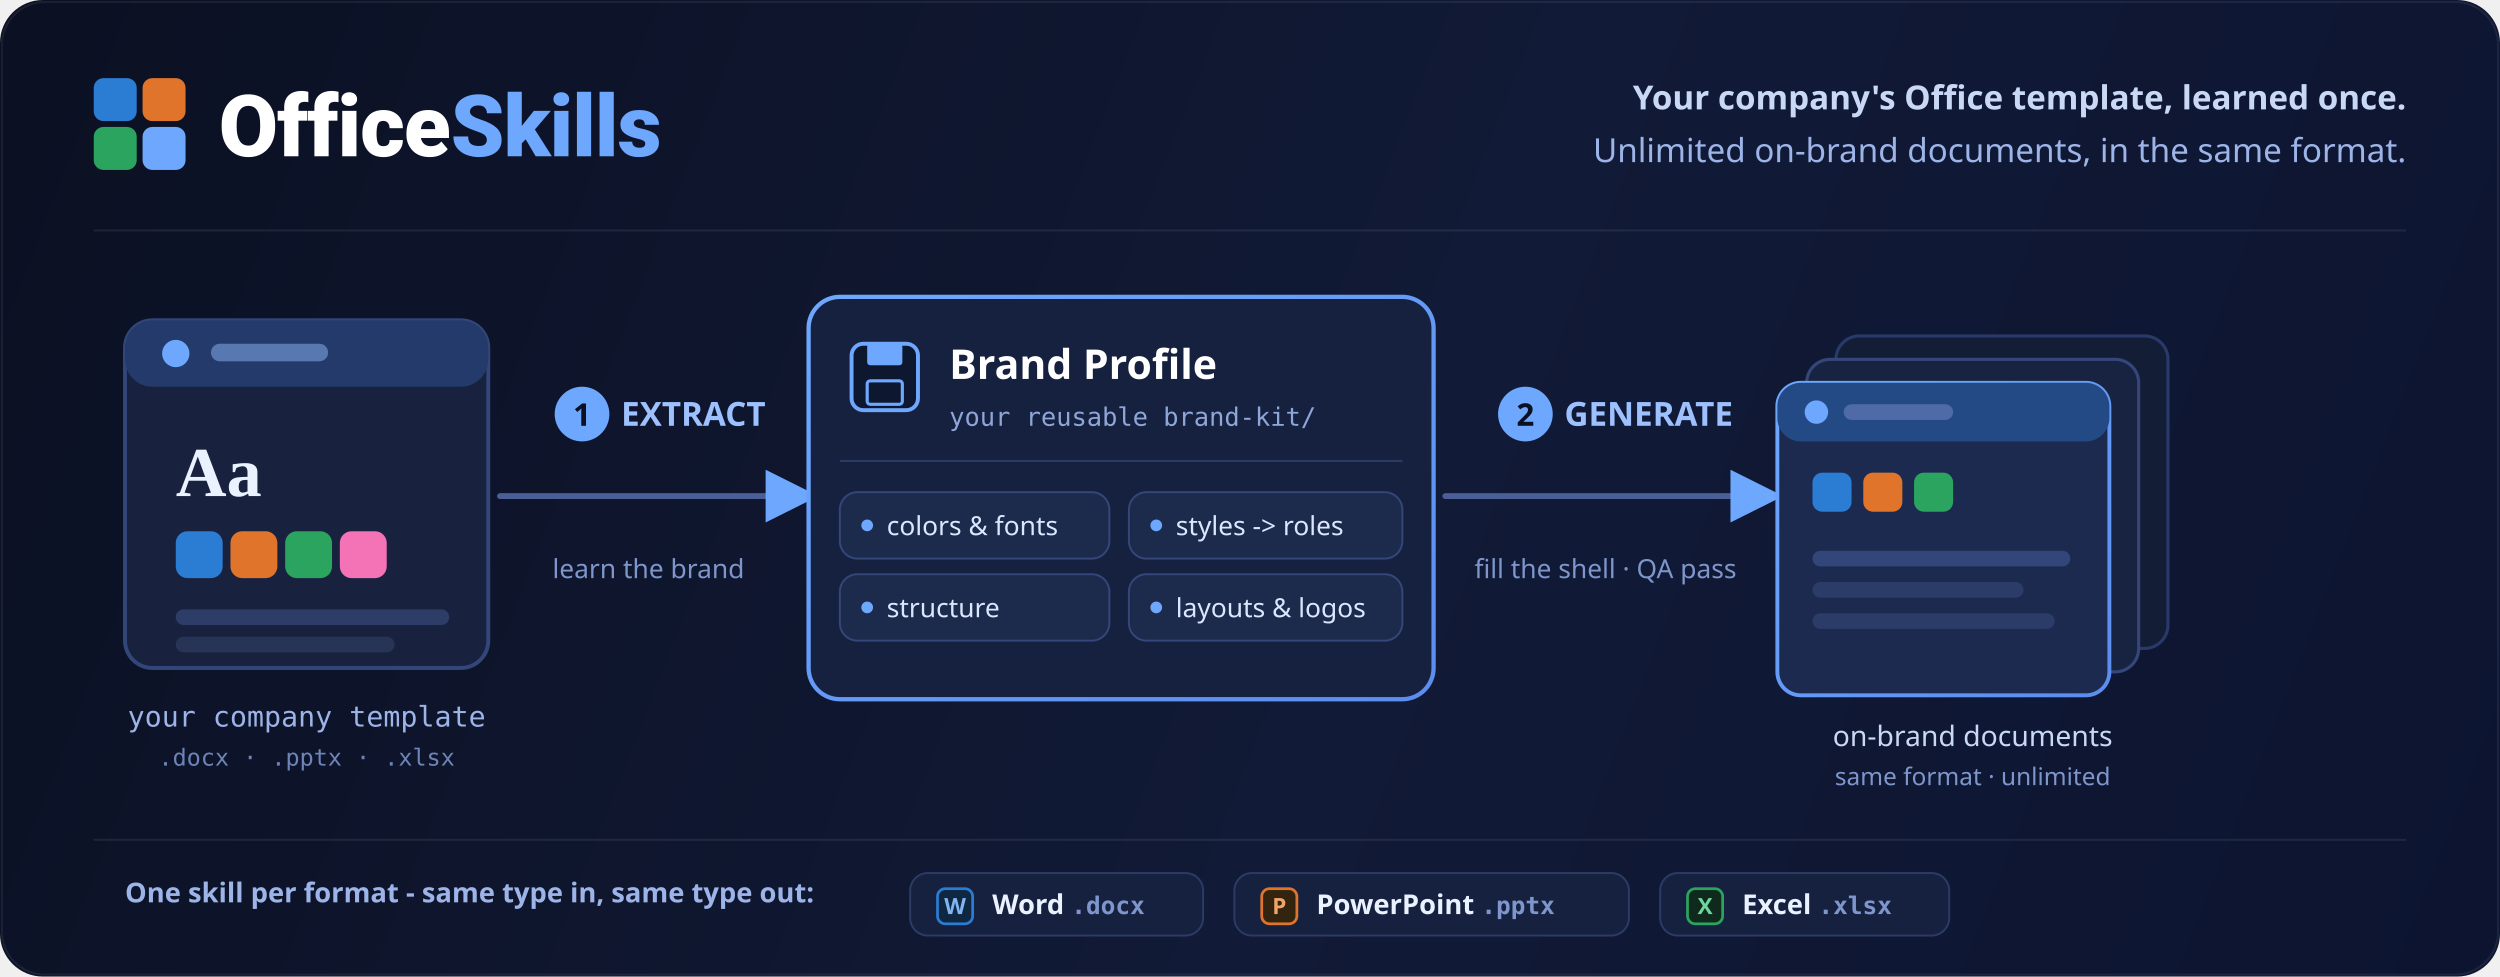
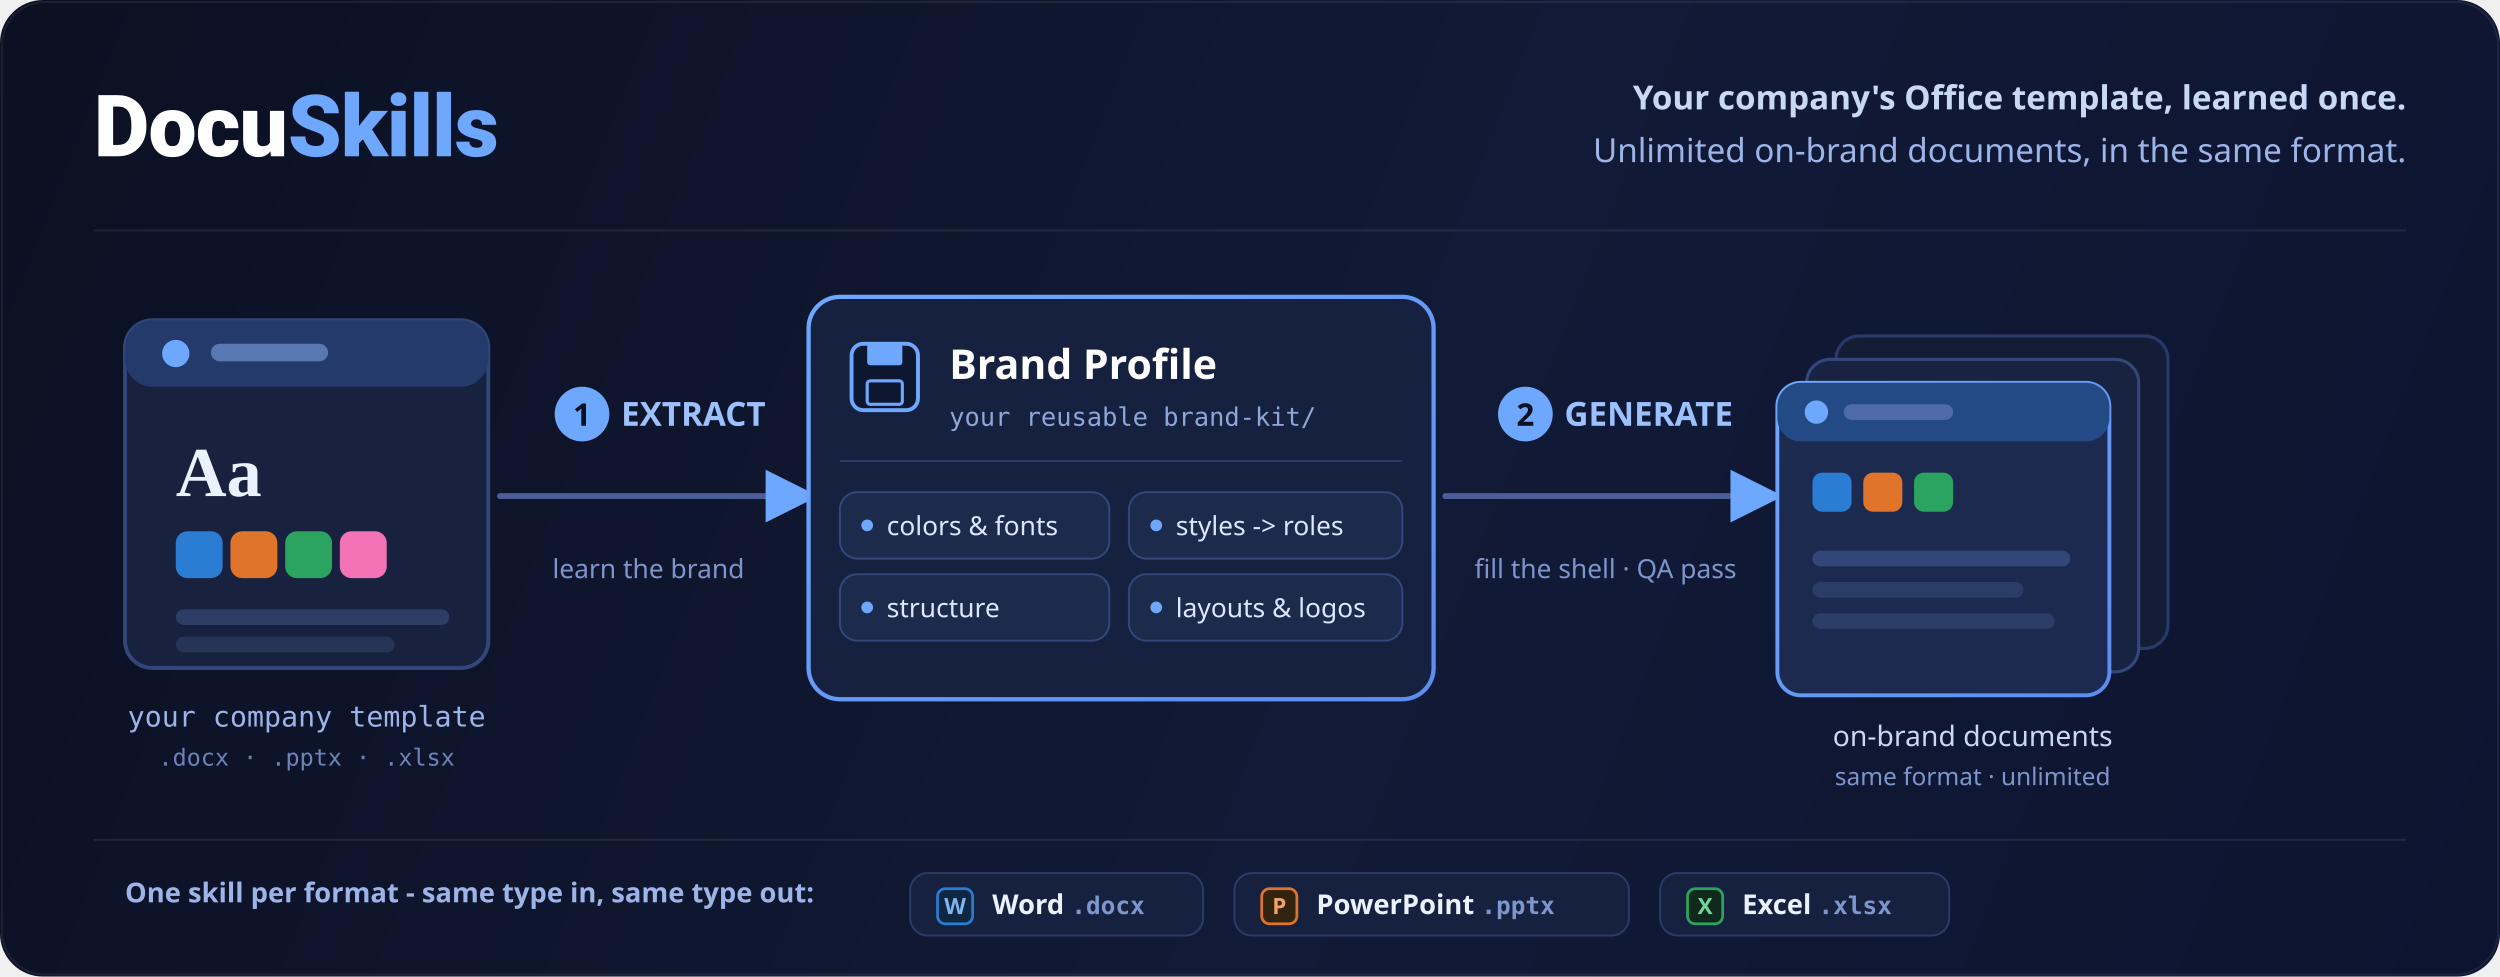
- <svg xmlns="http://www.w3.org/2000/svg" width="1280" height="500" viewBox="0 0 1280 500" fill="none" role="img" aria-label="OfficeSkills: extract a company's Word, PowerPoint or Excel template into a reusable Brand Profile, then generate unlimited on-brand documents of the same format. One skill per format, no cross-format conversion.">
+ <svg xmlns="http://www.w3.org/2000/svg" width="1280" height="500" viewBox="0 0 1280 500" fill="none" role="img" aria-label="DocuSkills: extract a company's Word, PowerPoint or Excel template into a reusable Brand Profile, then generate unlimited on-brand documents of the same format. One skill per format, no cross-format conversion.">
  <defs>
    <linearGradient id="bg" x1="0" y1="0" x2="1280" y2="500" gradientUnits="userSpaceOnUse">
      <stop offset="0" stop-color="#0B1022" />
      <stop offset="0.55" stop-color="#111A36" />
      <stop offset="1" stop-color="#0C1430" />
    </linearGradient>
    <linearGradient id="accent" x1="0" y1="0" x2="1" y2="1">
      <stop offset="0" stop-color="#6EA8FE" />
      <stop offset="1" stop-color="#5B8DEF" />
    </linearGradient>
    <marker id="arrow" markerWidth="9" markerHeight="9" refX="6" refY="4.5" orient="auto">
      <path d="M0 0 L9 4.5 L0 9 z" fill="#6EA8FE" />
    </marker>
  </defs>
  <rect width="1280" height="500" rx="22" fill="url(#bg)" />
  <rect x="1" y="1" width="1278" height="498" rx="22" fill="none" stroke="#FFFFFF" stroke-opacity="0.07" />
-   <rect x="48" y="40" width="22" height="22" rx="5" fill="#2B7CD3" />
-   <rect x="73" y="40" width="22" height="22" rx="5" fill="#E0742B" />
-   <rect x="48" y="65" width="22" height="22" rx="5" fill="#2BA45F" />
-   <rect x="73" y="65" width="22" height="22" rx="5" fill="#6EA8FE" />
-   <text x="112" y="80" font-family="ui-sans-serif, system-ui, -apple-system, Segoe UI, Roboto, Helvetica, sans-serif" font-size="44" font-weight="800" letter-spacing="-0.5" fill="#FFFFFF">Office<tspan fill="#6EA8FE">Skills</tspan>
+   <text x="48" y="80" font-family="ui-sans-serif, system-ui, -apple-system, Segoe UI, Roboto, Helvetica, sans-serif" font-size="44" font-weight="800" letter-spacing="-0.5" fill="#FFFFFF">Docu<tspan fill="#6EA8FE">Skills</tspan>
  </text>
  <text x="1232" y="56" text-anchor="end" font-family="ui-sans-serif, system-ui, sans-serif" font-size="17" font-weight="600" fill="#C9D8F5">Your company's Office template, learned once.</text>
  <text x="1232" y="83" text-anchor="end" font-family="ui-sans-serif, system-ui, sans-serif" font-size="17" font-weight="500" fill="#9DB4E8">Unlimited on-brand documents, in the same format.</text>
  <line x1="48" y1="118" x2="1232" y2="118" stroke="#FFFFFF" stroke-opacity="0.08" />
  <rect x="64" y="164" width="186" height="178" rx="14" fill="#18223F" stroke="#33467A" stroke-width="2" />
  <rect x="64" y="164" width="186" height="34" rx="14" fill="#233A6B" />
  <circle cx="90" cy="181" r="7" fill="#6EA8FE" />
  <rect x="108" y="176" width="60" height="9" rx="4.5" fill="#5778B0" />
  <text x="90" y="254" font-family="Georgia, 'Times New Roman', serif" font-size="36" font-weight="700" fill="#EAF1FF">Aa</text>
  <rect x="90" y="272" width="24" height="24" rx="6" fill="#2B7CD3" />
  <rect x="118" y="272" width="24" height="24" rx="6" fill="#E0742B" />
  <rect x="146" y="272" width="24" height="24" rx="6" fill="#2BA45F" />
  <rect x="174" y="272" width="24" height="24" rx="6" fill="#F472B6" />
  <rect x="90" y="312" width="140" height="8" rx="4" fill="#2E3C68" />
  <rect x="90" y="326" width="112" height="8" rx="4" fill="#283455" />
  <text x="157" y="372" text-anchor="middle" font-family="ui-monospace, SFMono-Regular, Menlo, monospace" font-size="14.5" fill="#9DB4E8">your company template</text>
  <text x="157" y="392" text-anchor="middle" font-family="ui-monospace, SFMono-Regular, Menlo, monospace" font-size="12" fill="#6E84B8">.docx · .pptx · .xlsx</text>
  <line x1="256" y1="254" x2="410" y2="254" stroke="#4A5E97" stroke-width="3" stroke-linecap="round" marker-end="url(#arrow)" />
  <circle cx="298" cy="212" r="14" fill="#6EA8FE" />
  <text x="298" y="218" text-anchor="middle" font-family="ui-sans-serif, system-ui, sans-serif" font-size="16" font-weight="800" fill="#0B1022">1</text>
  <text x="318" y="218" font-family="ui-sans-serif, system-ui, sans-serif" font-size="17" font-weight="700" fill="#9DC0FF">EXTRACT</text>
  <text x="332" y="296" text-anchor="middle" font-family="ui-sans-serif, system-ui, sans-serif" font-size="13.5" fill="#7E96CC">learn the brand</text>
  <rect x="414" y="152" width="320" height="206" rx="16" fill="#16213F" stroke="url(#accent)" stroke-width="2.2" />
  <g transform="translate(436,176)">
    <rect x="0" y="0" width="34" height="34" rx="6" fill="#0E1730" stroke="#6EA8FE" stroke-width="2" />
    <rect x="8" y="0" width="18" height="11" rx="1.5" fill="#6EA8FE" />
    <rect x="8" y="19" width="18" height="12" rx="1.5" fill="none" stroke="#6EA8FE" stroke-width="1.6" />
  </g>
  <text x="486" y="194" font-family="ui-sans-serif, system-ui, sans-serif" font-size="21" font-weight="700" fill="#FFFFFF">Brand Profile</text>
  <text x="486" y="218" font-family="ui-monospace, SFMono-Regular, Menlo, monospace" font-size="13" fill="#8FA6D8">your reusable brand-kit/</text>
  <line x1="430" y1="236" x2="718" y2="236" stroke="#2C3A66" />
  <g font-family="ui-sans-serif, system-ui, sans-serif" font-size="13.5" font-weight="500">
    <rect x="430" y="252" width="138" height="34" rx="9" fill="#1C2A4C" stroke="#34467A" />
    <circle cx="444" cy="269" r="3" fill="#6EA8FE" />
    <text x="454" y="274" fill="#DCE7FF">colors &amp; fonts</text>
    <rect x="578" y="252" width="140" height="34" rx="9" fill="#1C2A4C" stroke="#34467A" />
    <circle cx="592" cy="269" r="3" fill="#6EA8FE" />
    <text x="602" y="274" fill="#DCE7FF">styles -&gt; roles</text>
    <rect x="430" y="294" width="138" height="34" rx="9" fill="#1C2A4C" stroke="#34467A" />
    <circle cx="444" cy="311" r="3" fill="#6EA8FE" />
    <text x="454" y="316" fill="#DCE7FF">structure</text>
    <rect x="578" y="294" width="140" height="34" rx="9" fill="#1C2A4C" stroke="#34467A" />
    <circle cx="592" cy="311" r="3" fill="#6EA8FE" />
    <text x="602" y="316" fill="#DCE7FF">layouts &amp; logos</text>
  </g>
  <line x1="740" y1="254" x2="904" y2="254" stroke="#4A5E97" stroke-width="3" stroke-linecap="round" marker-end="url(#arrow)" />
  <circle cx="781" cy="212" r="14" fill="#6EA8FE" />
  <text x="781" y="218" text-anchor="middle" font-family="ui-sans-serif, system-ui, sans-serif" font-size="16" font-weight="800" fill="#0B1022">2</text>
  <text x="801" y="218" font-family="ui-sans-serif, system-ui, sans-serif" font-size="17" font-weight="700" fill="#9DC0FF">GENERATE</text>
  <text x="822" y="296" text-anchor="middle" font-family="ui-sans-serif, system-ui, sans-serif" font-size="13.5" fill="#7E96CC">fill the shell · QA pass</text>
  <rect x="940" y="172" width="170" height="160" rx="12" fill="#131D36" stroke="#29396A" stroke-width="1.6" />
  <rect x="925" y="184" width="170" height="160" rx="12" fill="#172340" stroke="#34467A" stroke-width="1.6" />
  <rect x="910" y="196" width="170" height="160" rx="12" fill="#1B2A4E" stroke="url(#accent)" stroke-width="2" />
  <rect x="910" y="196" width="170" height="30" rx="12" fill="#244A86" />
  <circle cx="930" cy="211" r="6" fill="#6EA8FE" />
  <rect x="944" y="207" width="56" height="8" rx="4" fill="#4E6BA8" />
  <rect x="928" y="242" width="20" height="20" rx="5" fill="#2B7CD3" />
  <rect x="954" y="242" width="20" height="20" rx="5" fill="#E0742B" />
  <rect x="980" y="242" width="20" height="20" rx="5" fill="#2BA45F" />
  <rect x="928" y="282" width="132" height="8" rx="4" fill="#33467A" />
  <rect x="928" y="298" width="108" height="8" rx="4" fill="#2C3C68" />
  <rect x="928" y="314" width="124" height="8" rx="4" fill="#2C3C68" />
  <text x="1010" y="382" text-anchor="middle" font-family="ui-sans-serif, system-ui, sans-serif" font-size="14.5" font-weight="500" fill="#C9D8F5">on-brand documents</text>
  <text x="1010" y="402" text-anchor="middle" font-family="ui-sans-serif, system-ui, sans-serif" font-size="12.5" fill="#7E96CC">same format · unlimited</text>
  <line x1="48" y1="430" x2="1232" y2="430" stroke="#FFFFFF" stroke-opacity="0.08" />
  <text x="64" y="462" font-family="ui-sans-serif, system-ui, sans-serif" font-size="14" font-weight="600" fill="#9DB4E8">One skill per format - same type in, same type out:</text>
  <g font-family="ui-sans-serif, system-ui, sans-serif">
    <rect x="466" y="447" width="150" height="32" rx="9" fill="#16213F" stroke="#2C3A66" />
    <rect x="480" y="455" width="18" height="18" rx="4" fill="#102742" stroke="#2B7CD3" stroke-width="1.4" />
    <text x="489" y="468" text-anchor="middle" font-size="11.5" font-weight="800" fill="#7FB6F2">W</text>
    <text x="508" y="468" font-size="14" fill="#EAF1FF" font-weight="600">Word <tspan fill="#7E96CC" font-family="ui-monospace, Menlo, monospace" font-size="12.5">.docx</tspan>
    </text>
    <rect x="632" y="447" width="202" height="32" rx="9" fill="#16213F" stroke="#2C3A66" />
    <rect x="646" y="455" width="18" height="18" rx="4" fill="#33240F" stroke="#E0742B" stroke-width="1.4" />
    <text x="655" y="468" text-anchor="middle" font-size="11.5" font-weight="800" fill="#F2A368">P</text>
    <text x="674" y="468" font-size="14" fill="#EAF1FF" font-weight="600">PowerPoint <tspan fill="#7E96CC" font-family="ui-monospace, Menlo, monospace" font-size="12.5">.pptx</tspan>
    </text>
    <rect x="850" y="447" width="148" height="32" rx="9" fill="#16213F" stroke="#2C3A66" />
    <rect x="864" y="455" width="18" height="18" rx="4" fill="#0F2A1C" stroke="#2BA45F" stroke-width="1.4" />
    <text x="873" y="468" text-anchor="middle" font-size="11.5" font-weight="800" fill="#6FD79E">X</text>
    <text x="892" y="468" font-size="14" fill="#EAF1FF" font-weight="600">Excel <tspan fill="#7E96CC" font-family="ui-monospace, Menlo, monospace" font-size="12.5">.xlsx</tspan>
    </text>
  </g>
</svg>
